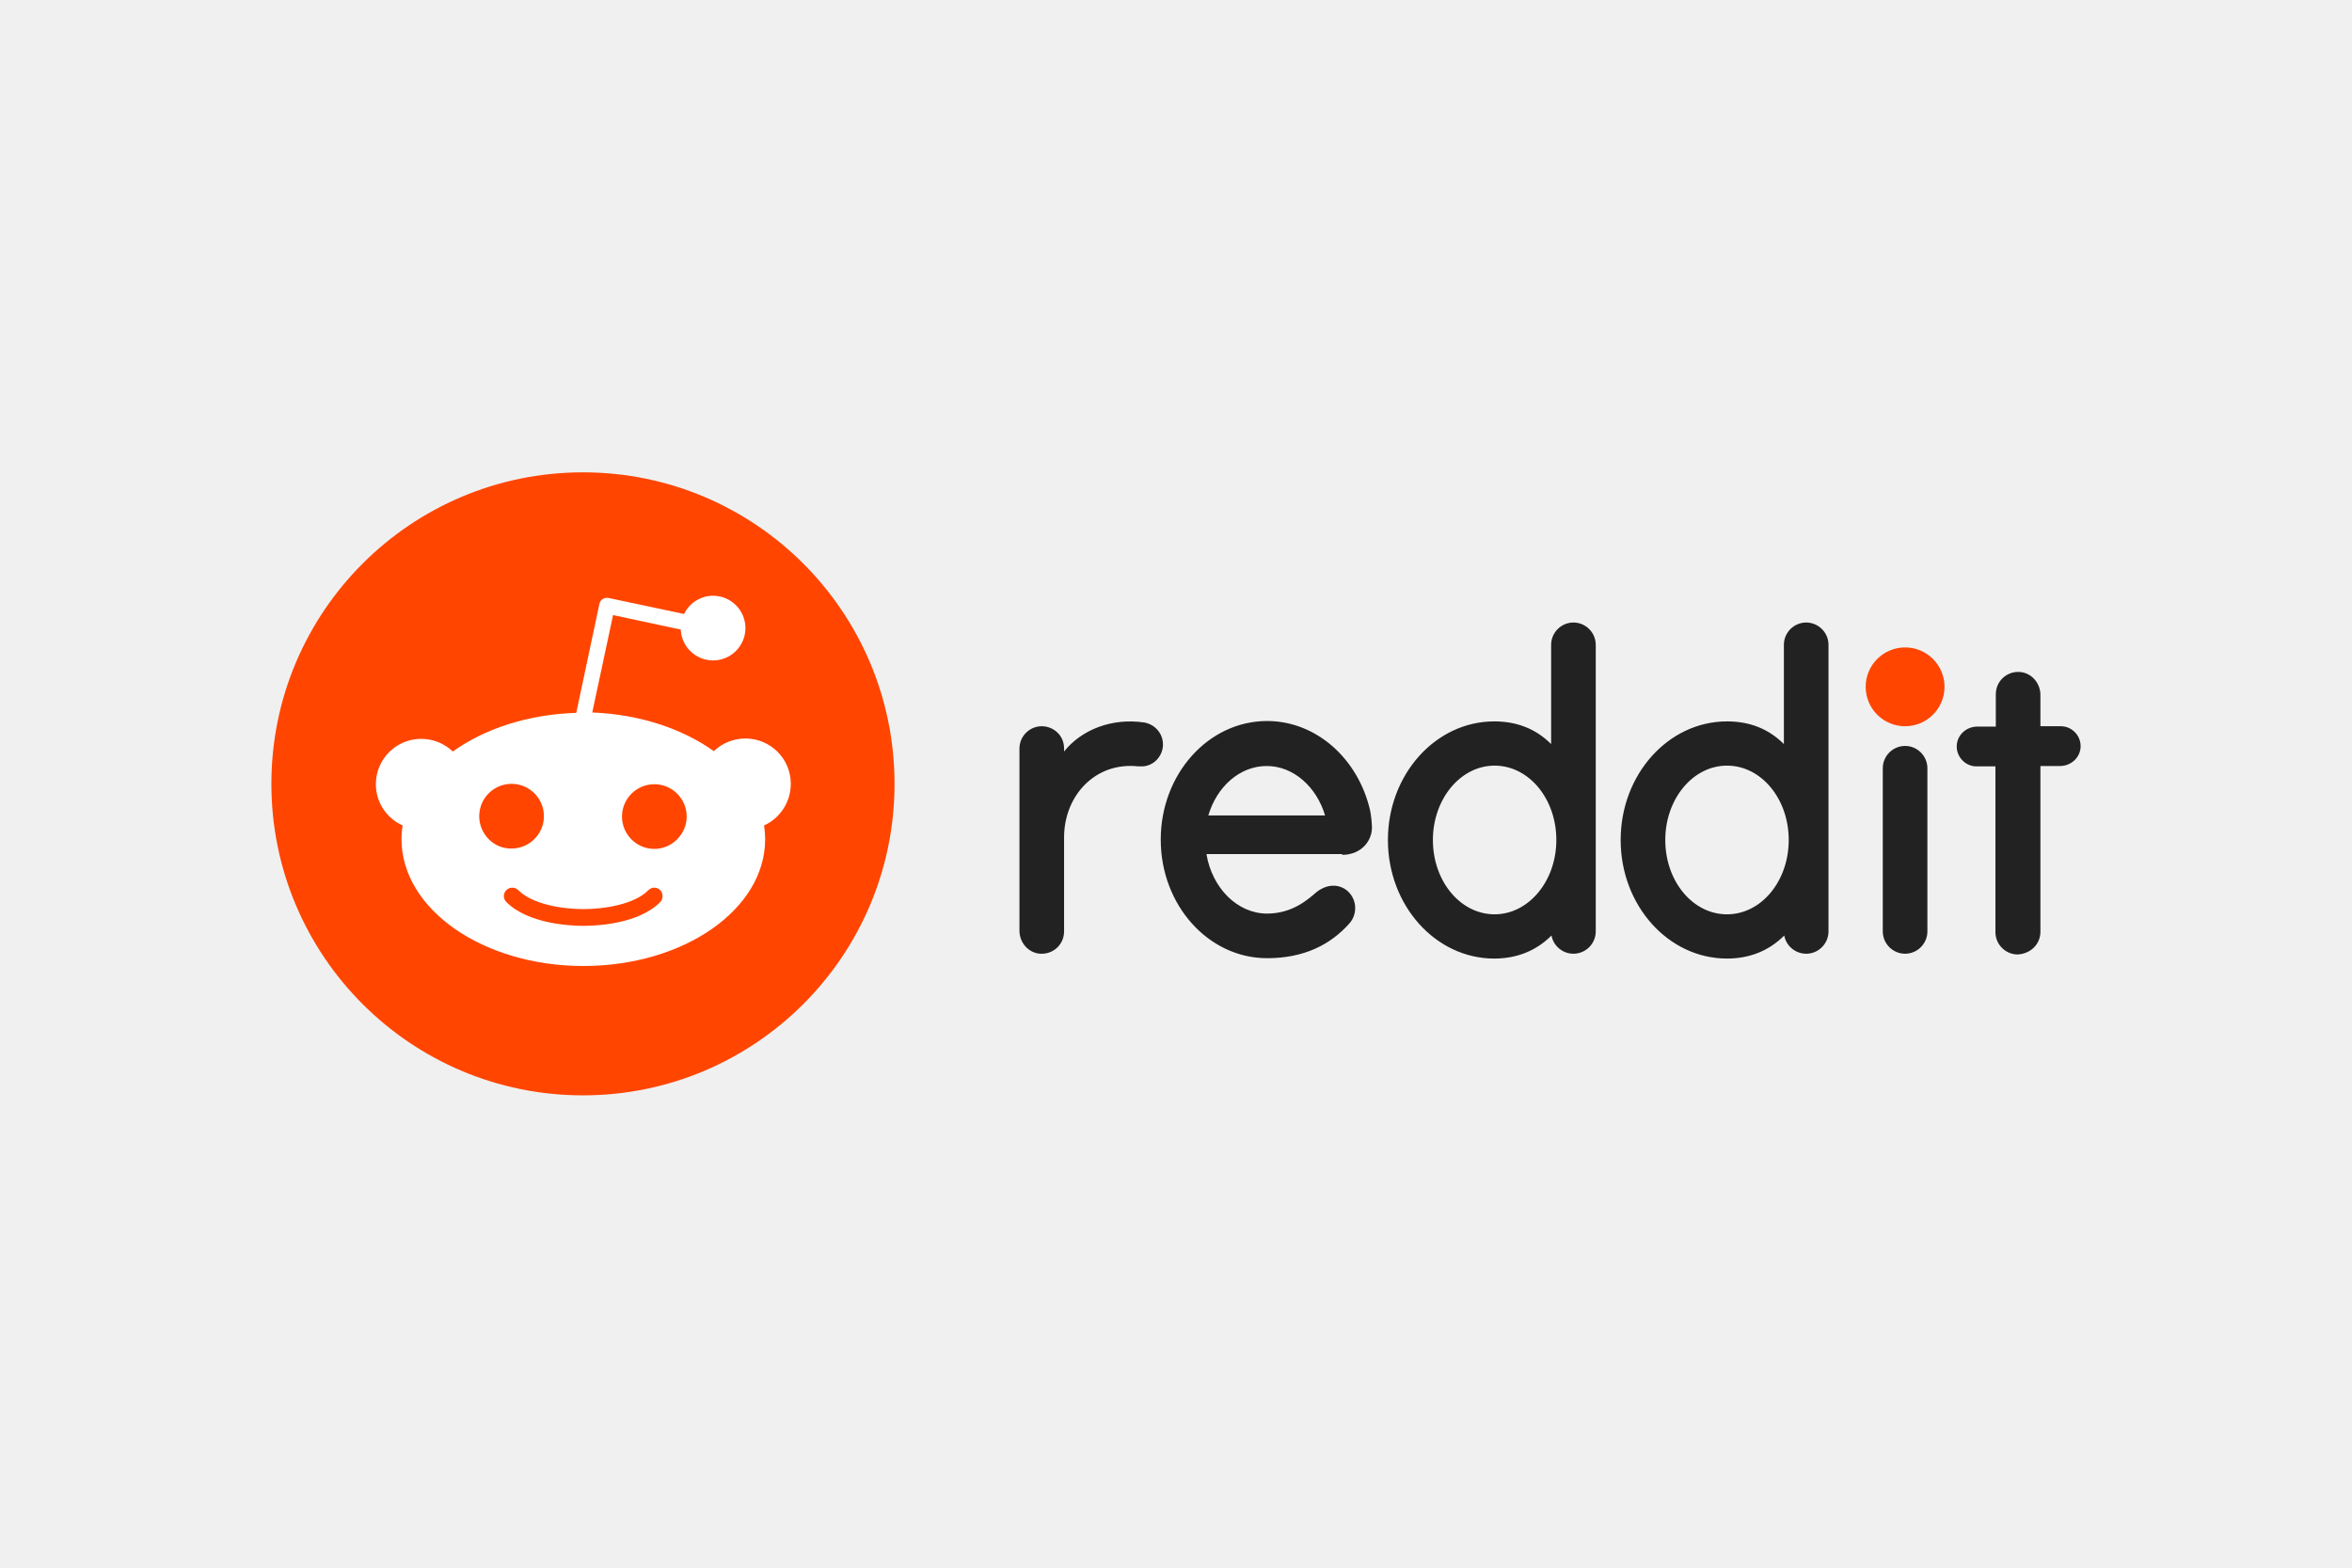
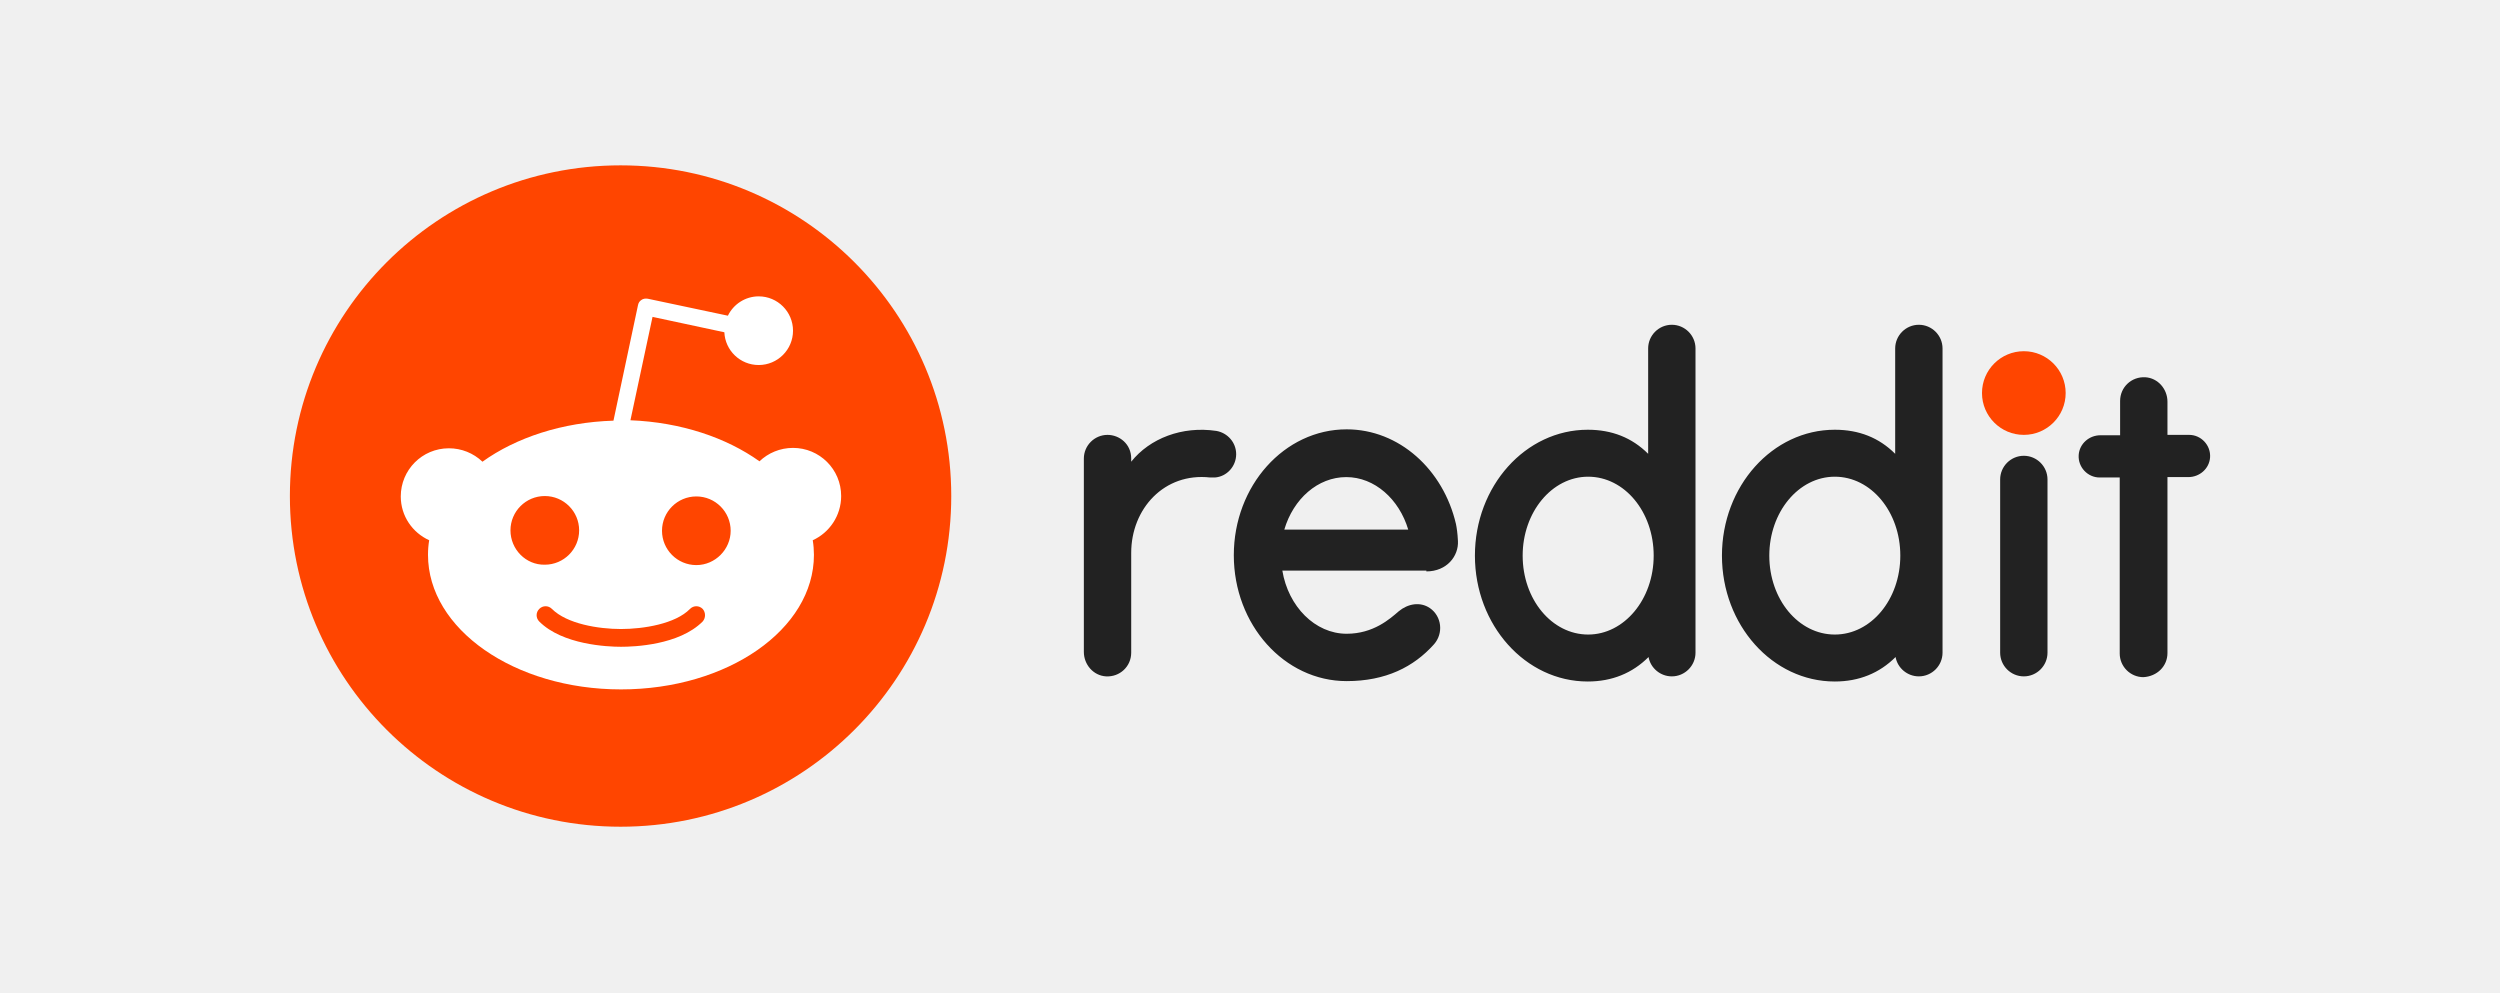
- <svg xmlns="http://www.w3.org/2000/svg" height="800" width="1200" clip-rule="evenodd" fill-rule="evenodd" stroke-linejoin="round" stroke-miterlimit="1.414" viewBox="-39.159 -22.479 339.374 134.871">
+ <svg xmlns="http://www.w3.org/2000/svg" height="50" width="126" clip-rule="evenodd" fill-rule="evenodd" stroke-linejoin="round" stroke-miterlimit="1.414" viewBox="-39.159 -22.479 339.374 134.871">
  <g transform="translate(-14.043 -10.043)">
    <circle r="5.687" cy="40.998" cx="249.773" fill="#ff4500" />
    <path d="M168.549 65.247c2.79 0 4.399-2.092 4.292-4.131-.053-1.073-.161-1.771-.268-2.307-1.717-7.403-7.725-12.876-14.861-12.876-8.476 0-15.343 7.672-15.343 17.114s6.867 17.114 15.343 17.114c5.312 0 9.121-1.931 11.857-4.989 1.341-1.502 1.073-3.809-.537-4.936-1.341-.912-3.004-.59-4.238.429-1.18 1.02-3.433 3.058-7.082 3.058-4.291 0-7.939-3.702-8.744-8.584h19.581zm-10.89-12.822c3.862 0 7.189 3.004 8.423 7.135h-16.846c1.234-4.184 4.56-7.135 8.423-7.135zm-14.968-3.112c0-1.609-1.18-2.897-2.682-3.165-4.668-.697-9.067 1.019-11.588 4.185v-.43c0-1.985-1.61-3.218-3.219-3.218-1.771 0-3.219 1.448-3.219 3.218v26.288c0 1.717 1.287 3.219 3.004 3.326 1.878.107 3.434-1.341 3.434-3.219V62.725c0-6.008 4.506-10.944 10.729-10.246h.644c1.609-.108 2.897-1.503 2.897-3.166zm110.3 3.434c0-1.771-1.448-3.219-3.218-3.219-1.771 0-3.219 1.448-3.219 3.219v23.551c0 1.771 1.448 3.219 3.219 3.219 1.77 0 3.218-1.448 3.218-3.219V52.747zm-47.854-17.811c0-1.771-1.448-3.219-3.219-3.219-1.77 0-3.218 1.448-3.218 3.219V49.26c-2.2-2.2-4.936-3.273-8.209-3.273-8.476 0-15.343 7.672-15.343 17.114s6.867 17.114 15.343 17.114c3.273 0 6.063-1.127 8.262-3.327.268 1.503 1.61 2.629 3.165 2.629 1.771 0 3.219-1.448 3.219-3.219zM190.545 73.83c-4.936 0-8.906-4.774-8.906-10.729 0-5.901 3.97-10.73 8.906-10.73s8.906 4.775 8.906 10.73-4.024 10.729-8.906 10.729zm48.176-38.894c0-1.771-1.448-3.219-3.219-3.219-1.77 0-3.219 1.448-3.219 3.219V49.26c-2.199-2.2-4.935-3.273-8.208-3.273-8.476 0-15.343 7.672-15.343 17.114s6.867 17.114 15.343 17.114c3.273 0 6.062-1.127 8.262-3.327.268 1.503 1.609 2.629 3.165 2.629 1.771 0 3.219-1.448 3.219-3.219zM224.075 73.83c-4.936 0-8.905-4.774-8.905-10.729 0-5.901 3.969-10.73 8.905-10.73s8.906 4.775 8.906 10.73-3.97 10.729-8.906 10.729zm45.225 2.522V52.425h2.844c1.502 0 2.843-1.127 2.95-2.683.108-1.663-1.233-3.057-2.843-3.057H269.3v-4.507c0-1.717-1.287-3.219-3.004-3.326-1.878-.107-3.433 1.341-3.433 3.219v4.667h-2.683c-1.502 0-2.843 1.127-2.95 2.683-.108 1.663 1.234 3.058 2.843 3.058h2.736v23.927c0 1.77 1.449 3.218 3.219 3.218 1.878-.107 3.272-1.502 3.272-3.272z" fill="#222" fill-rule="nonzero" />
  </g>
  <g transform="translate(-14.043 -10.043)">
    <circle r="44.957" cy="55" cx="59" fill="#ff4500" />
    <path d="M88.989 55c0-3.648-2.95-6.545-6.545-6.545-1.77 0-3.38.697-4.56 1.824-4.506-3.219-10.676-5.311-17.543-5.579l3.004-14.056 9.764 2.092c.108 2.468 2.146 4.453 4.668 4.453 2.575 0 4.667-2.092 4.667-4.668 0-2.575-2.092-4.667-4.667-4.667-1.824 0-3.434 1.073-4.185 2.629l-10.89-2.307c-.322-.054-.644 0-.859.161-.268.161-.429.429-.482.751l-3.327 15.665c-6.974.215-13.251 2.307-17.811 5.58a6.588 6.588 0 00-4.56-1.824c-3.648 0-6.545 2.95-6.545 6.545 0 2.682 1.609 4.935 3.863 5.955-.108.643-.161 1.287-.161 1.985 0 10.085 11.749 18.294 26.234 18.294 14.485 0 26.234-8.155 26.234-18.294 0-.644-.054-1.342-.161-1.985 2.253-1.02 3.862-3.327 3.862-6.009zm-44.957 4.667c0-2.575 2.092-4.667 4.668-4.667 2.575 0 4.667 2.092 4.667 4.667 0 2.575-2.092 4.668-4.667 4.668-2.576.053-4.668-2.093-4.668-4.668zM70.159 72.06c-3.219 3.219-9.335 3.434-11.105 3.434-1.824 0-7.94-.269-11.106-3.434-.482-.483-.482-1.234 0-1.717.483-.482 1.234-.482 1.717 0 2.039 2.039 6.331 2.736 9.389 2.736 3.058 0 7.403-.697 9.388-2.736.483-.482 1.234-.482 1.717 0 .429.483.429 1.234 0 1.717zm-.859-7.672c-2.575 0-4.667-2.092-4.667-4.667 0-2.575 2.092-4.667 4.667-4.667 2.576 0 4.668 2.092 4.668 4.667 0 2.521-2.092 4.667-4.668 4.667z" fill="#fff" fill-rule="nonzero" />
  </g>
</svg>
